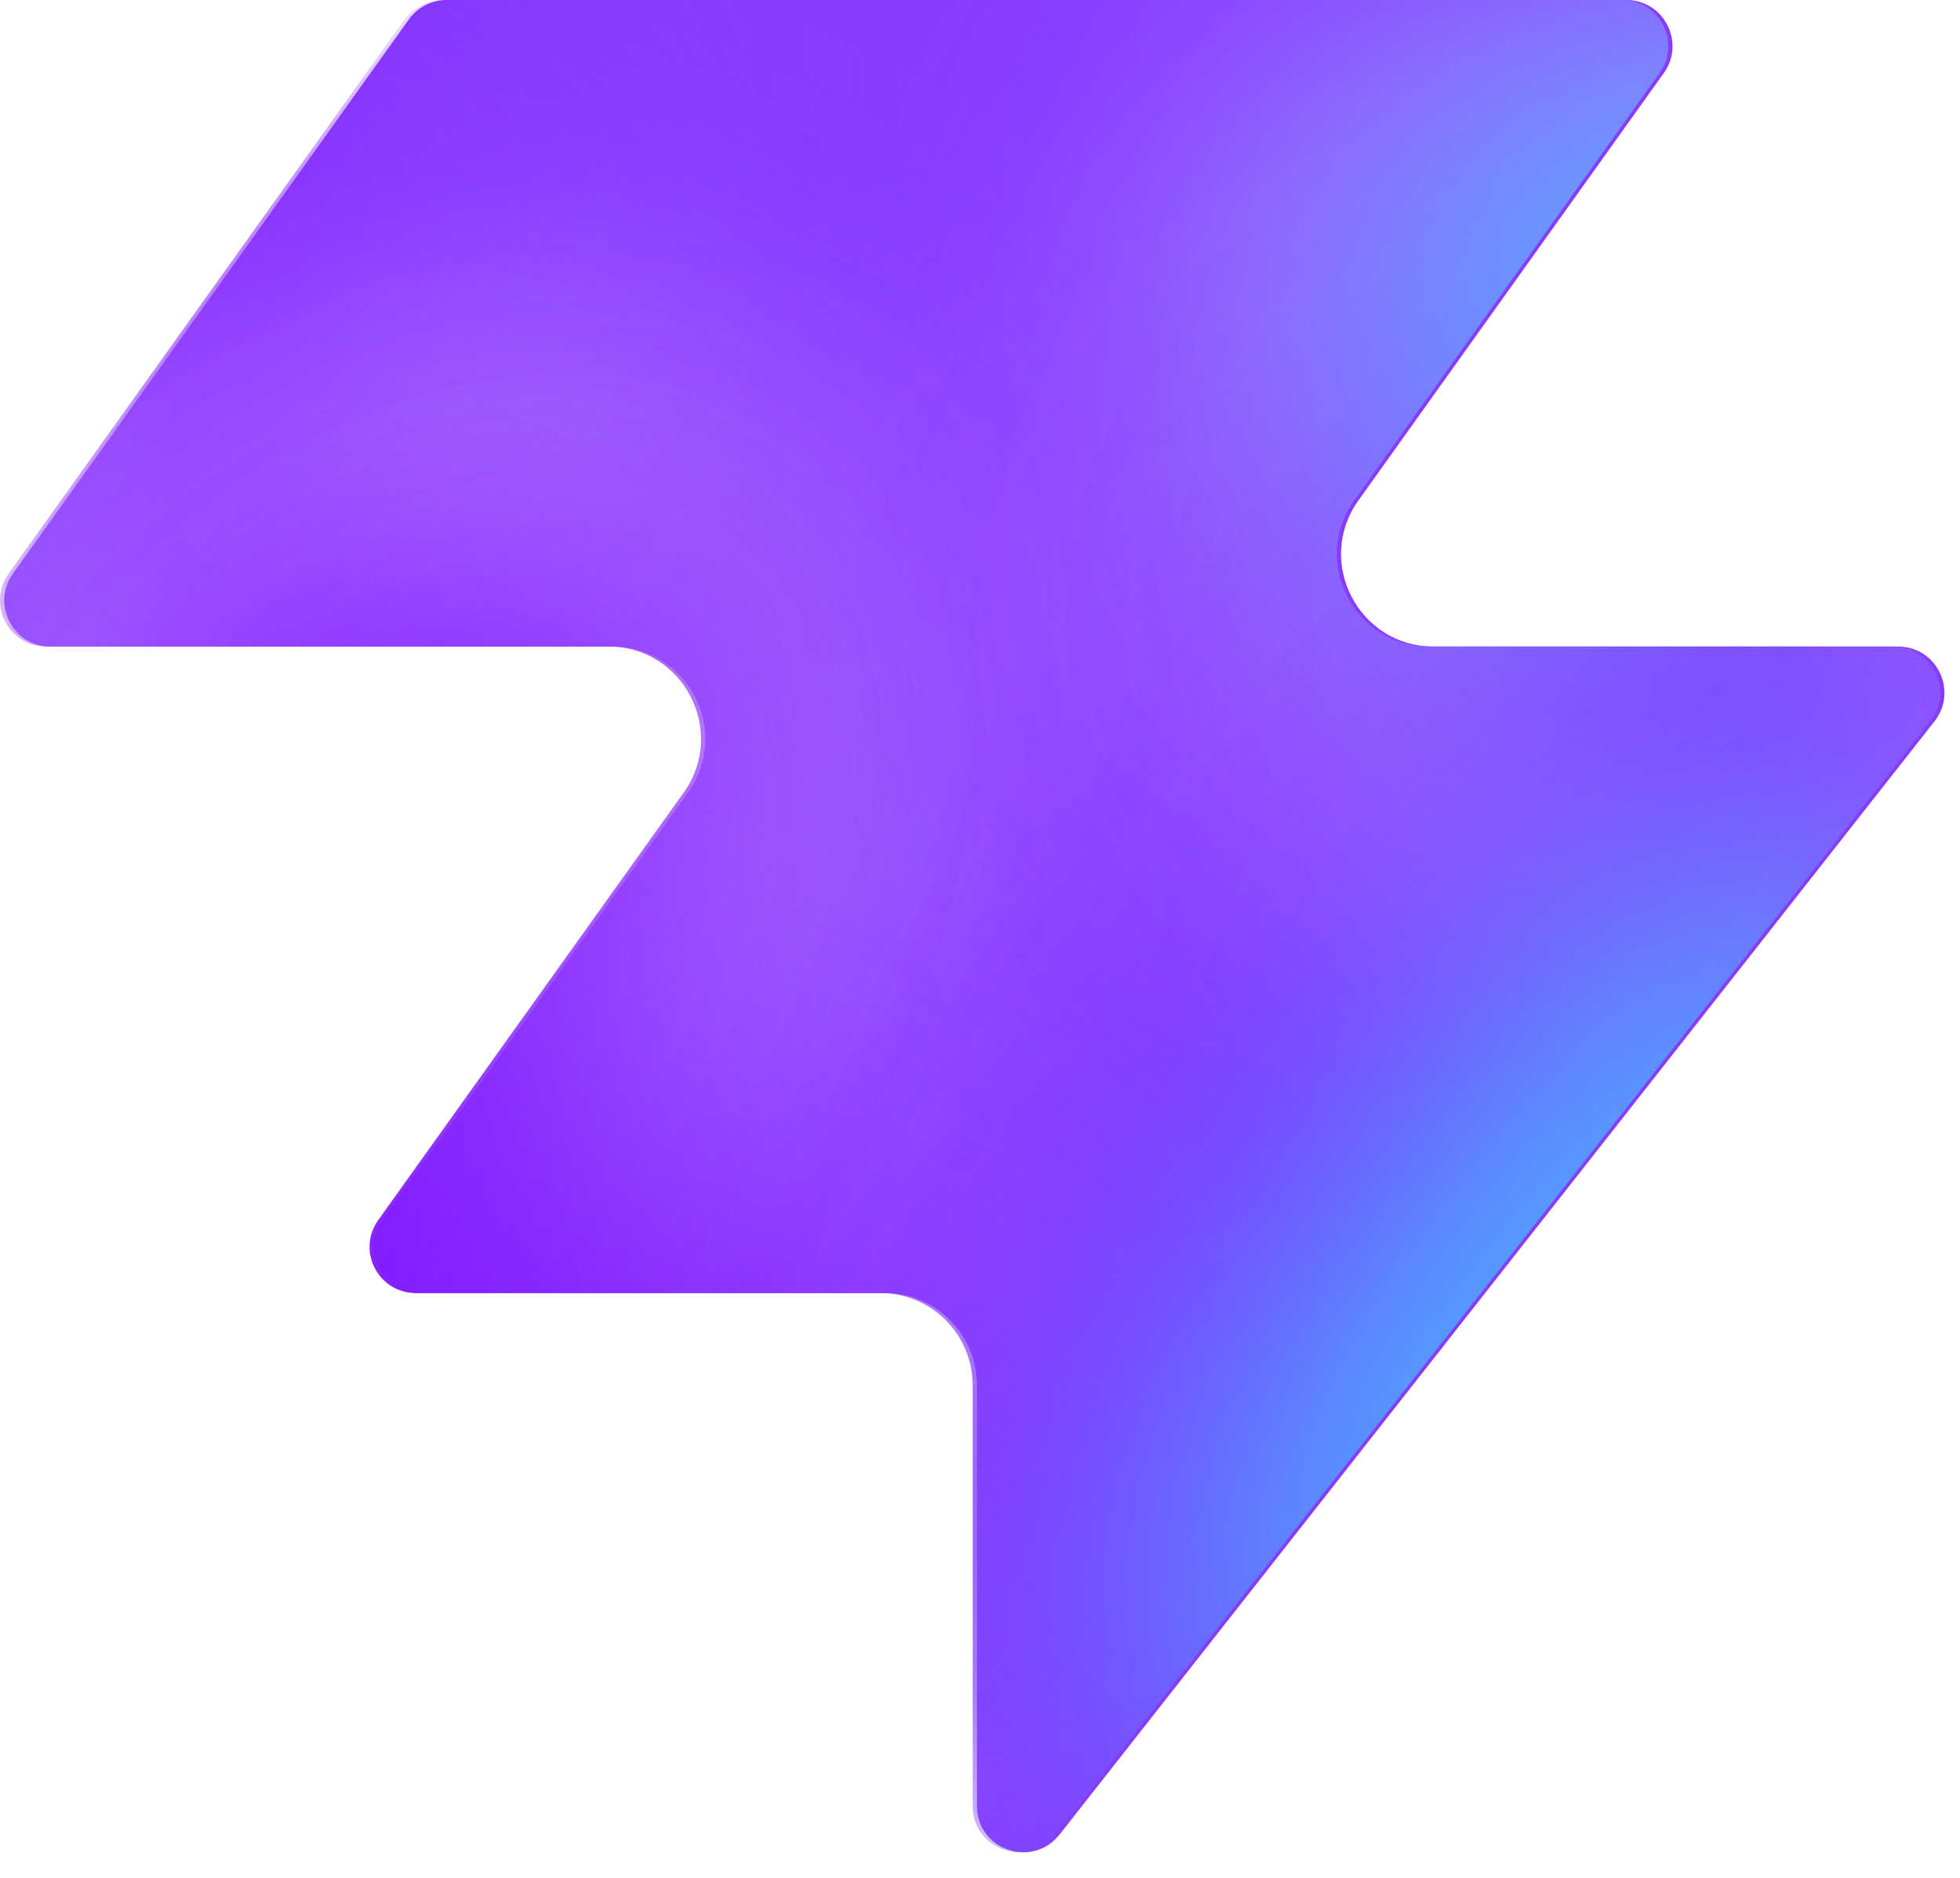
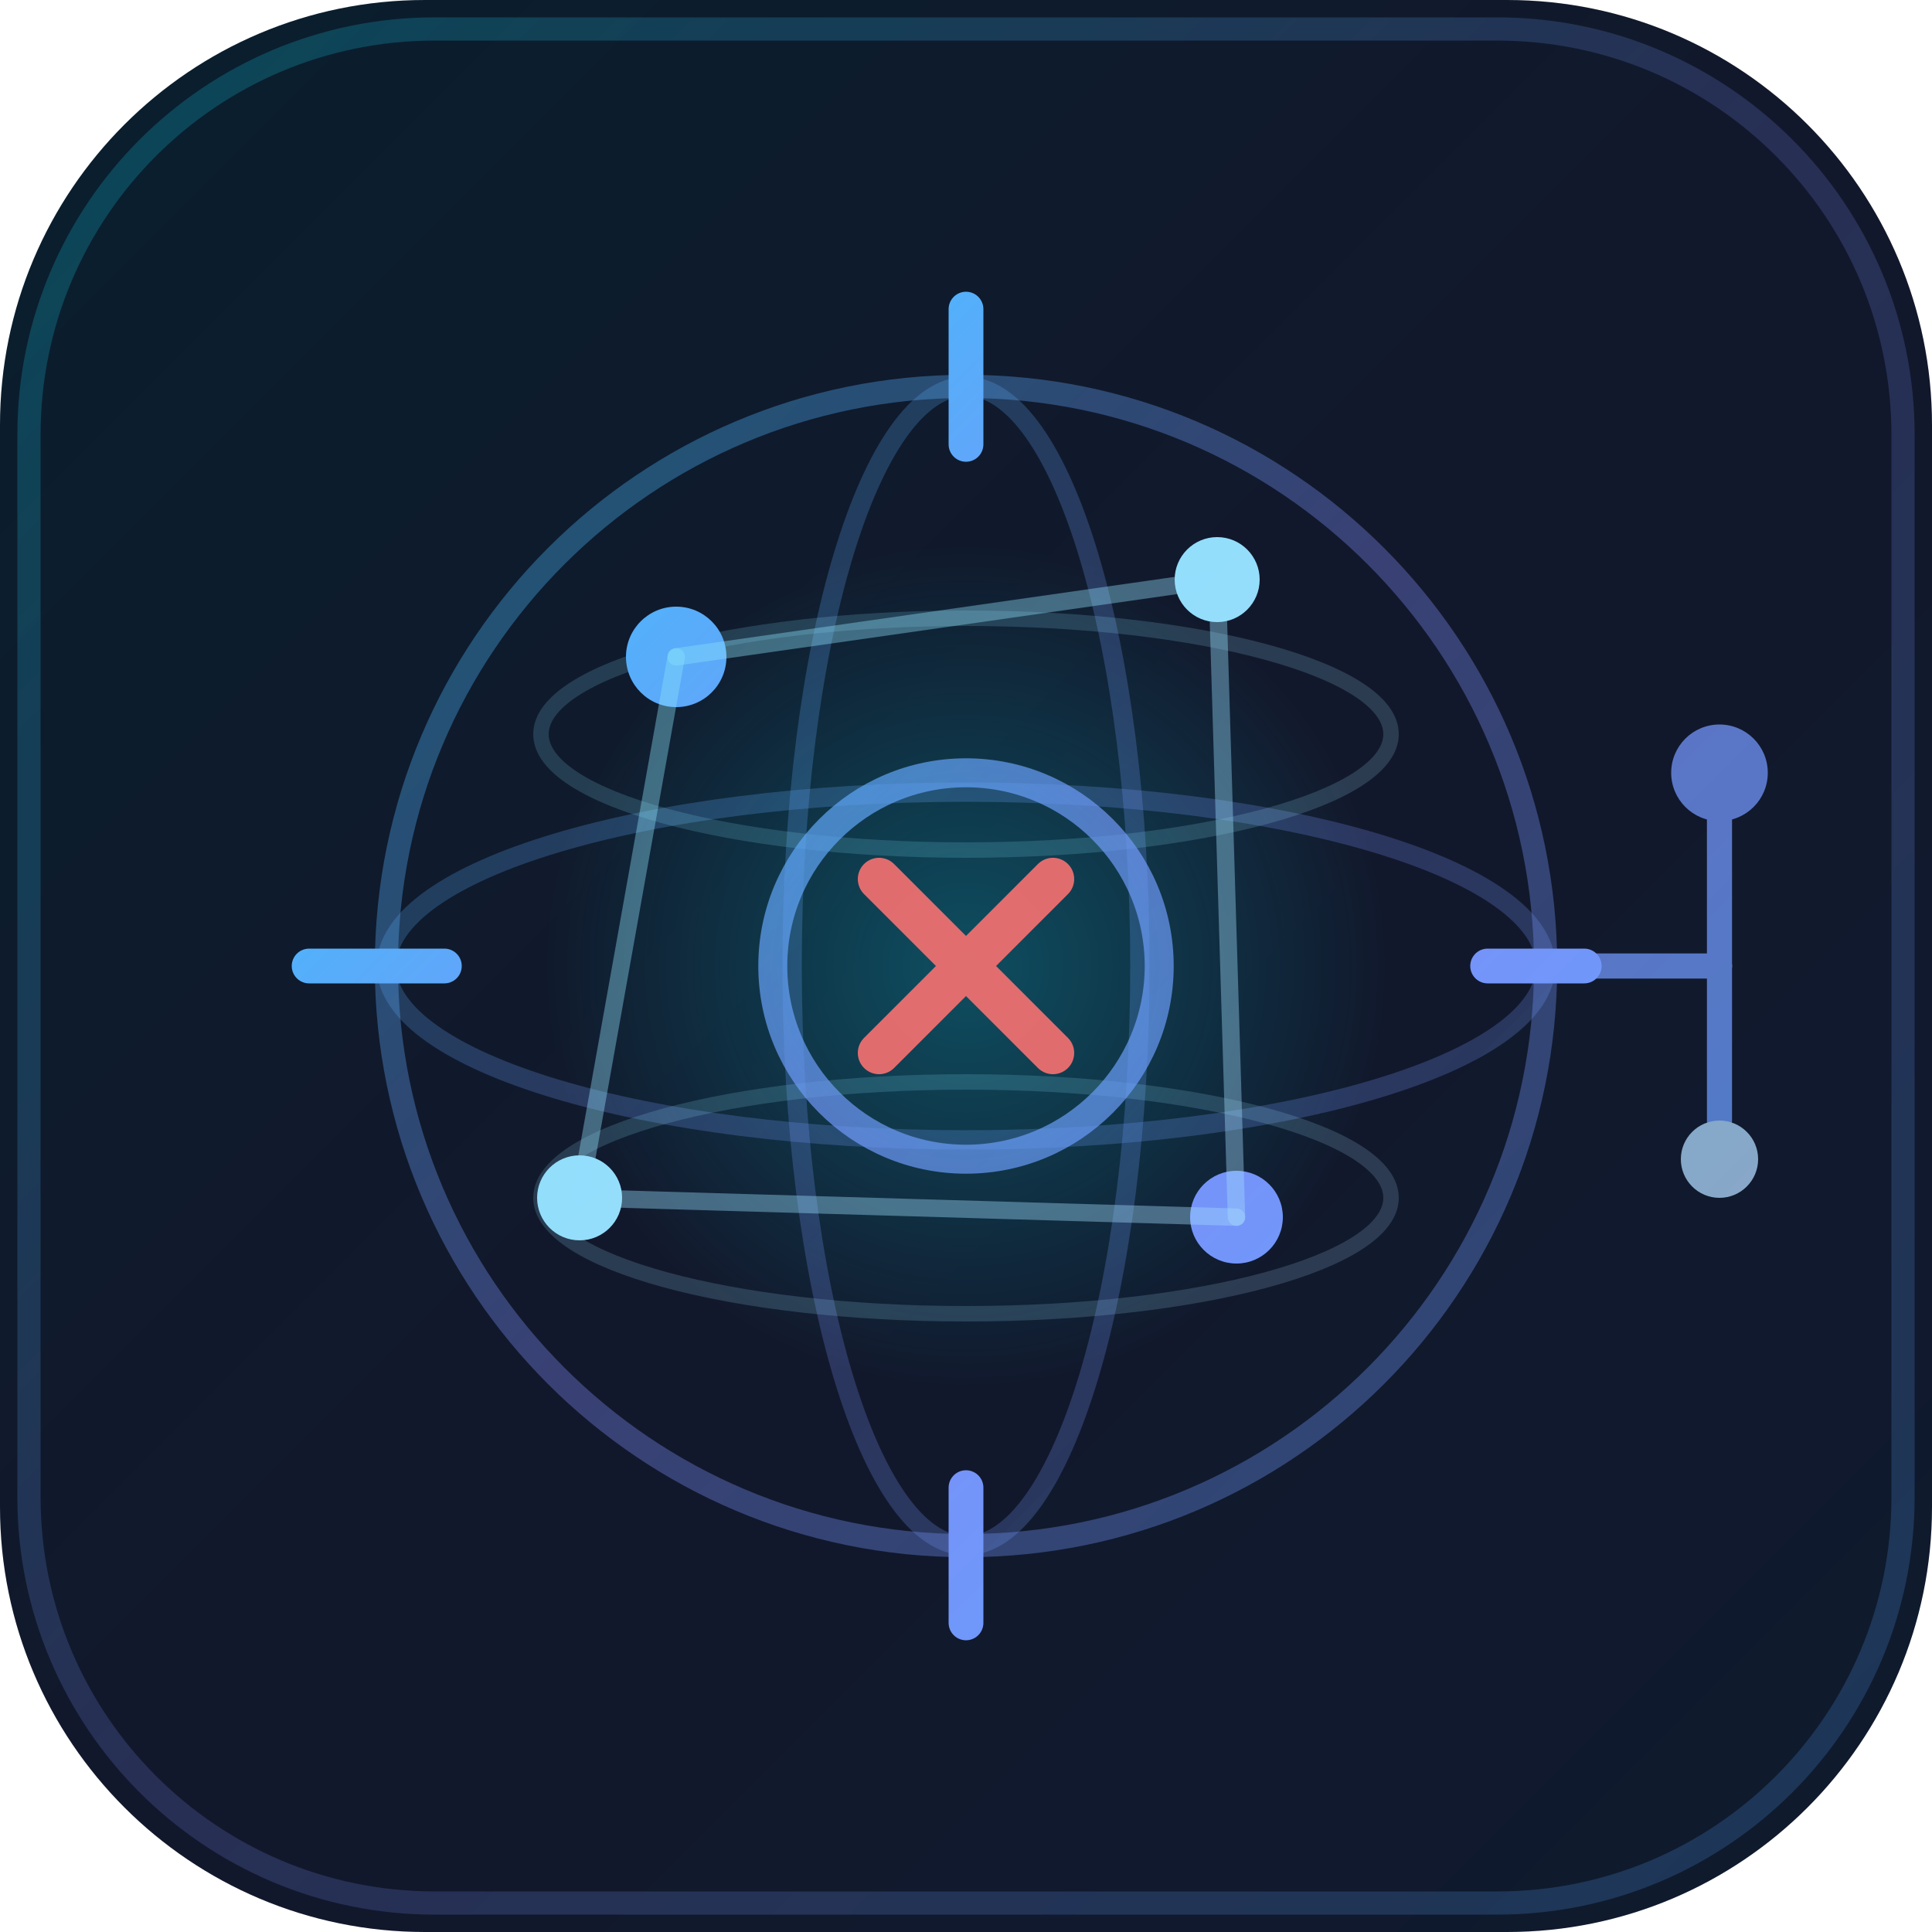
- <svg xmlns="http://www.w3.org/2000/svg" width="48" height="46" fill="none" viewBox="0 0 48 46">
-   <path fill="#863bff" d="M25.946 44.938c-.664.845-2.021.375-2.021-.698V33.937a2.26 2.26 0 0 0-2.262-2.262H10.287c-.92 0-1.456-1.04-.92-1.788l7.48-10.471c1.07-1.497 0-3.578-1.842-3.578H1.237c-.92 0-1.456-1.04-.92-1.788L10.013.474c.214-.297.556-.474.92-.474h28.894c.92 0 1.456 1.04.92 1.788l-7.48 10.471c-1.07 1.498 0 3.579 1.842 3.579h11.377c.943 0 1.473 1.088.89 1.83L25.947 44.94z" style="fill:#863bff;fill:color(display-p3 .525 .23 1);fill-opacity:1" />
-   <mask id="a" width="48" height="46" x="0" y="0" maskUnits="userSpaceOnUse" style="mask-type:alpha">
-     <path fill="#000" d="M25.842 44.938c-.664.844-2.021.375-2.021-.698V33.937a2.26 2.26 0 0 0-2.262-2.262H10.183c-.92 0-1.456-1.04-.92-1.788l7.48-10.471c1.07-1.498 0-3.579-1.842-3.579H1.133c-.92 0-1.456-1.04-.92-1.787L9.91.473c.214-.297.556-.474.92-.474h28.894c.92 0 1.456 1.04.92 1.788l-7.48 10.471c-1.07 1.498 0 3.578 1.842 3.578h11.377c.943 0 1.473 1.088.89 1.832L25.843 44.94z" style="fill:#000;fill-opacity:1" />
-   </mask>
-   <g mask="url(#a)">
-     <g filter="url(#b)">
-       <ellipse cx="5.508" cy="14.704" fill="#ede6ff" rx="5.508" ry="14.704" style="fill:#ede6ff;fill:color(display-p3 .927 .903 1);fill-opacity:1" transform="matrix(.00324 1 1 -.00324 -4.47 31.516)" />
-     </g>
-     <g filter="url(#c)">
-       <ellipse cx="10.399" cy="29.851" fill="#ede6ff" rx="10.399" ry="29.851" style="fill:#ede6ff;fill:color(display-p3 .927 .903 1);fill-opacity:1" transform="matrix(.00324 1 1 -.00324 -39.328 7.883)" />
-     </g>
-     <g filter="url(#d)">
-       <ellipse cx="5.508" cy="30.487" fill="#7e14ff" rx="5.508" ry="30.487" style="fill:#7e14ff;fill:color(display-p3 .492 .077 1);fill-opacity:1" transform="rotate(89.814 -25.913 -14.639)scale(1 -1)" />
-     </g>
-     <g filter="url(#e)">
-       <ellipse cx="5.508" cy="30.599" fill="#7e14ff" rx="5.508" ry="30.599" style="fill:#7e14ff;fill:color(display-p3 .492 .077 1);fill-opacity:1" transform="rotate(89.814 -32.644 -3.334)scale(1 -1)" />
-     </g>
-     <g filter="url(#f)">
-       <ellipse cx="5.508" cy="30.599" fill="#7e14ff" rx="5.508" ry="30.599" style="fill:#7e14ff;fill:color(display-p3 .492 .077 1);fill-opacity:1" transform="matrix(.00324 1 1 -.00324 -34.34 30.47)" />
-     </g>
-     <g filter="url(#g)">
-       <ellipse cx="14.072" cy="22.078" fill="#ede6ff" rx="14.072" ry="22.078" style="fill:#ede6ff;fill:color(display-p3 .927 .903 1);fill-opacity:1" transform="rotate(93.35 24.506 48.493)scale(-1 1)" />
-     </g>
-     <g filter="url(#h)">
-       <ellipse cx="3.47" cy="21.501" fill="#7e14ff" rx="3.47" ry="21.501" style="fill:#7e14ff;fill:color(display-p3 .492 .077 1);fill-opacity:1" transform="rotate(89.009 28.708 47.59)scale(-1 1)" />
-     </g>
-     <g filter="url(#i)">
-       <ellipse cx="3.47" cy="21.501" fill="#7e14ff" rx="3.47" ry="21.501" style="fill:#7e14ff;fill:color(display-p3 .492 .077 1);fill-opacity:1" transform="rotate(89.009 28.708 47.59)scale(-1 1)" />
-     </g>
-     <g filter="url(#j)">
-       <ellipse cx=".387" cy="8.972" fill="#7e14ff" rx="4.407" ry="29.108" style="fill:#7e14ff;fill:color(display-p3 .492 .077 1);fill-opacity:1" transform="rotate(39.51 .387 8.972)" />
-     </g>
-     <g filter="url(#k)">
-       <ellipse cx="47.523" cy="-6.092" fill="#7e14ff" rx="4.407" ry="29.108" style="fill:#7e14ff;fill:color(display-p3 .492 .077 1);fill-opacity:1" transform="rotate(37.892 47.523 -6.092)" />
-     </g>
-     <g filter="url(#l)">
-       <ellipse cx="41.412" cy="6.333" fill="#47bfff" rx="5.971" ry="9.665" style="fill:#47bfff;fill:color(display-p3 .28 .748 1);fill-opacity:1" transform="rotate(37.892 41.412 6.333)" />
-     </g>
-     <g filter="url(#m)">
-       <ellipse cx="-1.879" cy="38.332" fill="#7e14ff" rx="4.407" ry="29.108" style="fill:#7e14ff;fill:color(display-p3 .492 .077 1);fill-opacity:1" transform="rotate(37.892 -1.88 38.332)" />
-     </g>
-     <g filter="url(#n)">
-       <ellipse cx="-1.879" cy="38.332" fill="#7e14ff" rx="4.407" ry="29.108" style="fill:#7e14ff;fill:color(display-p3 .492 .077 1);fill-opacity:1" transform="rotate(37.892 -1.88 38.332)" />
-     </g>
-     <g filter="url(#o)">
-       <ellipse cx="35.651" cy="29.907" fill="#7e14ff" rx="4.407" ry="29.108" style="fill:#7e14ff;fill:color(display-p3 .492 .077 1);fill-opacity:1" transform="rotate(37.892 35.651 29.907)" />
-     </g>
-     <g filter="url(#p)">
-       <ellipse cx="38.418" cy="32.4" fill="#47bfff" rx="5.971" ry="15.297" style="fill:#47bfff;fill:color(display-p3 .28 .748 1);fill-opacity:1" transform="rotate(37.892 38.418 32.4)" />
-     </g>
+ <svg xmlns="http://www.w3.org/2000/svg" viewBox="0 0 100 100" fill="none" role="img" aria-label="Victim Application — Debug Agent">
+   <defs>
+     <linearGradient id="fv-g" x1="0" y1="0" x2="100" y2="100" gradientUnits="userSpaceOnUse">
+       <stop offset="0%" stop-color="#00f2fe" />
+       <stop offset="50%" stop-color="#818cf8" />
+       <stop offset="100%" stop-color="#4facfe" />
+     </linearGradient>
+     <linearGradient id="fv-gl" x1="0" y1="0" x2="100" y2="100" gradientUnits="userSpaceOnUse">
+       <stop offset="0%" stop-color="#67e8f9" />
+       <stop offset="100%" stop-color="#c7d2fe" />
+     </linearGradient>
+     <radialGradient id="fv-glow" cx="50%" cy="50%" r="50%">
+       <stop offset="0%" stop-color="#00f2fe" stop-opacity="0.25" />
+       <stop offset="100%" stop-color="#00f2fe" stop-opacity="0" />
+     </radialGradient>
+   </defs>
+   <rect width="100" height="100" rx="22" fill="#0a0f1d" />
+   <rect width="100" height="100" rx="22" fill="url(#fv-g)" fill-opacity="0.07" />
+   <circle cx="50" cy="50" r="30" stroke="url(#fv-g)" stroke-width="1.2" stroke-opacity="0.35" fill="none" />
+   <ellipse cx="50" cy="50" rx="30" ry="9" stroke="url(#fv-g)" stroke-width="1" stroke-opacity="0.25" fill="none" />
+   <ellipse cx="50" cy="50" rx="9" ry="30" stroke="url(#fv-g)" stroke-width="1" stroke-opacity="0.25" fill="none" />
+   <ellipse cx="50" cy="38" rx="22" ry="6" stroke="url(#fv-gl)" stroke-width="0.8" stroke-opacity="0.18" fill="none" />
+   <ellipse cx="50" cy="62" rx="22" ry="6" stroke="url(#fv-gl)" stroke-width="0.8" stroke-opacity="0.18" fill="none" />
+   <line x1="50" y1="16" x2="50" y2="23" stroke="url(#fv-g)" stroke-width="1.8" stroke-linecap="round" />
+   <line x1="50" y1="77" x2="50" y2="84" stroke="url(#fv-g)" stroke-width="1.8" stroke-linecap="round" />
+   <line x1="16" y1="50" x2="23" y2="50" stroke="url(#fv-g)" stroke-width="1.8" stroke-linecap="round" />
+   <line x1="77" y1="50" x2="82" y2="50" stroke="url(#fv-g)" stroke-width="1.8" stroke-linecap="round" />
+   <circle cx="50" cy="50" r="10" stroke="url(#fv-g)" stroke-width="1.5" stroke-opacity="0.7" fill="none" />
+   <circle cx="50" cy="50" r="22" fill="url(#fv-glow)" />
+   <circle cx="35" cy="34" r="2.6" fill="url(#fv-g)" />
+   <circle cx="63" cy="30" r="2.2" fill="url(#fv-gl)" />
+   <circle cx="30" cy="62" r="2.2" fill="url(#fv-gl)" />
+   <circle cx="64" cy="63" r="2.4" fill="url(#fv-g)" />
+   <g stroke="url(#fv-gl)" stroke-width="0.9" stroke-opacity="0.4" stroke-linecap="round">
+     <line x1="35" y1="34" x2="63" y2="30" />
+     <line x1="35" y1="34" x2="30" y2="62" />
+     <line x1="63" y1="30" x2="64" y2="63" />
+     <line x1="30" y1="62" x2="64" y2="63" />
  </g>
-   <defs>
-     <filter id="b" width="60.045" height="41.654" x="-19.77" y="16.149" color-interpolation-filters="sRGB" filterUnits="userSpaceOnUse">
-       <feFlood flood-opacity="0" result="BackgroundImageFix" />
-       <feBlend in="SourceGraphic" in2="BackgroundImageFix" result="shape" />
-       <feGaussianBlur result="effect1_foregroundBlur_2002_17158" stdDeviation="7.659" />
-     </filter>
-     <filter id="c" width="90.34" height="51.437" x="-54.613" y="-7.533" color-interpolation-filters="sRGB" filterUnits="userSpaceOnUse">
-       <feFlood flood-opacity="0" result="BackgroundImageFix" />
-       <feBlend in="SourceGraphic" in2="BackgroundImageFix" result="shape" />
-       <feGaussianBlur result="effect1_foregroundBlur_2002_17158" stdDeviation="7.659" />
-     </filter>
-     <filter id="d" width="79.355" height="29.4" x="-49.64" y="2.03" color-interpolation-filters="sRGB" filterUnits="userSpaceOnUse">
-       <feFlood flood-opacity="0" result="BackgroundImageFix" />
-       <feBlend in="SourceGraphic" in2="BackgroundImageFix" result="shape" />
-       <feGaussianBlur result="effect1_foregroundBlur_2002_17158" stdDeviation="4.596" />
-     </filter>
-     <filter id="e" width="79.579" height="29.4" x="-45.045" y="20.029" color-interpolation-filters="sRGB" filterUnits="userSpaceOnUse">
-       <feFlood flood-opacity="0" result="BackgroundImageFix" />
-       <feBlend in="SourceGraphic" in2="BackgroundImageFix" result="shape" />
-       <feGaussianBlur result="effect1_foregroundBlur_2002_17158" stdDeviation="4.596" />
-     </filter>
-     <filter id="f" width="79.579" height="29.4" x="-43.513" y="21.178" color-interpolation-filters="sRGB" filterUnits="userSpaceOnUse">
-       <feFlood flood-opacity="0" result="BackgroundImageFix" />
-       <feBlend in="SourceGraphic" in2="BackgroundImageFix" result="shape" />
-       <feGaussianBlur result="effect1_foregroundBlur_2002_17158" stdDeviation="4.596" />
-     </filter>
-     <filter id="g" width="74.749" height="58.852" x="15.756" y="-17.901" color-interpolation-filters="sRGB" filterUnits="userSpaceOnUse">
-       <feFlood flood-opacity="0" result="BackgroundImageFix" />
-       <feBlend in="SourceGraphic" in2="BackgroundImageFix" result="shape" />
-       <feGaussianBlur result="effect1_foregroundBlur_2002_17158" stdDeviation="7.659" />
-     </filter>
-     <filter id="h" width="61.377" height="25.362" x="23.548" y="2.284" color-interpolation-filters="sRGB" filterUnits="userSpaceOnUse">
-       <feFlood flood-opacity="0" result="BackgroundImageFix" />
-       <feBlend in="SourceGraphic" in2="BackgroundImageFix" result="shape" />
-       <feGaussianBlur result="effect1_foregroundBlur_2002_17158" stdDeviation="4.596" />
-     </filter>
-     <filter id="i" width="61.377" height="25.362" x="23.548" y="2.284" color-interpolation-filters="sRGB" filterUnits="userSpaceOnUse">
-       <feFlood flood-opacity="0" result="BackgroundImageFix" />
-       <feBlend in="SourceGraphic" in2="BackgroundImageFix" result="shape" />
-       <feGaussianBlur result="effect1_foregroundBlur_2002_17158" stdDeviation="4.596" />
-     </filter>
-     <filter id="j" width="56.045" height="63.649" x="-27.636" y="-22.853" color-interpolation-filters="sRGB" filterUnits="userSpaceOnUse">
-       <feFlood flood-opacity="0" result="BackgroundImageFix" />
-       <feBlend in="SourceGraphic" in2="BackgroundImageFix" result="shape" />
-       <feGaussianBlur result="effect1_foregroundBlur_2002_17158" stdDeviation="4.596" />
-     </filter>
-     <filter id="k" width="54.814" height="64.646" x="20.116" y="-38.415" color-interpolation-filters="sRGB" filterUnits="userSpaceOnUse">
-       <feFlood flood-opacity="0" result="BackgroundImageFix" />
-       <feBlend in="SourceGraphic" in2="BackgroundImageFix" result="shape" />
-       <feGaussianBlur result="effect1_foregroundBlur_2002_17158" stdDeviation="4.596" />
-     </filter>
-     <filter id="l" width="33.541" height="35.313" x="24.641" y="-11.323" color-interpolation-filters="sRGB" filterUnits="userSpaceOnUse">
-       <feFlood flood-opacity="0" result="BackgroundImageFix" />
-       <feBlend in="SourceGraphic" in2="BackgroundImageFix" result="shape" />
-       <feGaussianBlur result="effect1_foregroundBlur_2002_17158" stdDeviation="4.596" />
-     </filter>
-     <filter id="m" width="54.814" height="64.646" x="-29.286" y="6.009" color-interpolation-filters="sRGB" filterUnits="userSpaceOnUse">
-       <feFlood flood-opacity="0" result="BackgroundImageFix" />
-       <feBlend in="SourceGraphic" in2="BackgroundImageFix" result="shape" />
-       <feGaussianBlur result="effect1_foregroundBlur_2002_17158" stdDeviation="4.596" />
-     </filter>
-     <filter id="n" width="54.814" height="64.646" x="-29.286" y="6.009" color-interpolation-filters="sRGB" filterUnits="userSpaceOnUse">
-       <feFlood flood-opacity="0" result="BackgroundImageFix" />
-       <feBlend in="SourceGraphic" in2="BackgroundImageFix" result="shape" />
-       <feGaussianBlur result="effect1_foregroundBlur_2002_17158" stdDeviation="4.596" />
-     </filter>
-     <filter id="o" width="54.814" height="64.646" x="8.244" y="-2.416" color-interpolation-filters="sRGB" filterUnits="userSpaceOnUse">
-       <feFlood flood-opacity="0" result="BackgroundImageFix" />
-       <feBlend in="SourceGraphic" in2="BackgroundImageFix" result="shape" />
-       <feGaussianBlur result="effect1_foregroundBlur_2002_17158" stdDeviation="4.596" />
-     </filter>
-     <filter id="p" width="39.409" height="43.623" x="18.713" y="10.588" color-interpolation-filters="sRGB" filterUnits="userSpaceOnUse">
-       <feFlood flood-opacity="0" result="BackgroundImageFix" />
-       <feBlend in="SourceGraphic" in2="BackgroundImageFix" result="shape" />
-       <feGaussianBlur result="effect1_foregroundBlur_2002_17158" stdDeviation="4.596" />
-     </filter>
-   </defs>
+   <g stroke="#f87171" stroke-width="2.2" stroke-linecap="round" opacity="0.9">
+     <line x1="45.5" y1="45.5" x2="54.5" y2="54.5" />
+     <line x1="54.5" y1="45.5" x2="45.5" y2="54.5" />
+   </g>
+   <g stroke="url(#fv-g)" stroke-width="1.3" stroke-linecap="round" opacity="0.75">
+     <line x1="82" y1="50" x2="89" y2="50" />
+     <line x1="89" y1="50" x2="89" y2="42" />
+     <circle cx="89" cy="40" r="2.5" fill="url(#fv-g)" stroke="none" />
+     <line x1="89" y1="50" x2="89" y2="58" />
+     <circle cx="89" cy="60" r="2" fill="url(#fv-gl)" stroke="none" />
+   </g>
+   <rect x="1.5" y="1.5" width="97" height="97" rx="21" stroke="url(#fv-g)" stroke-width="1.2" stroke-opacity="0.20" fill="none" />
</svg>
